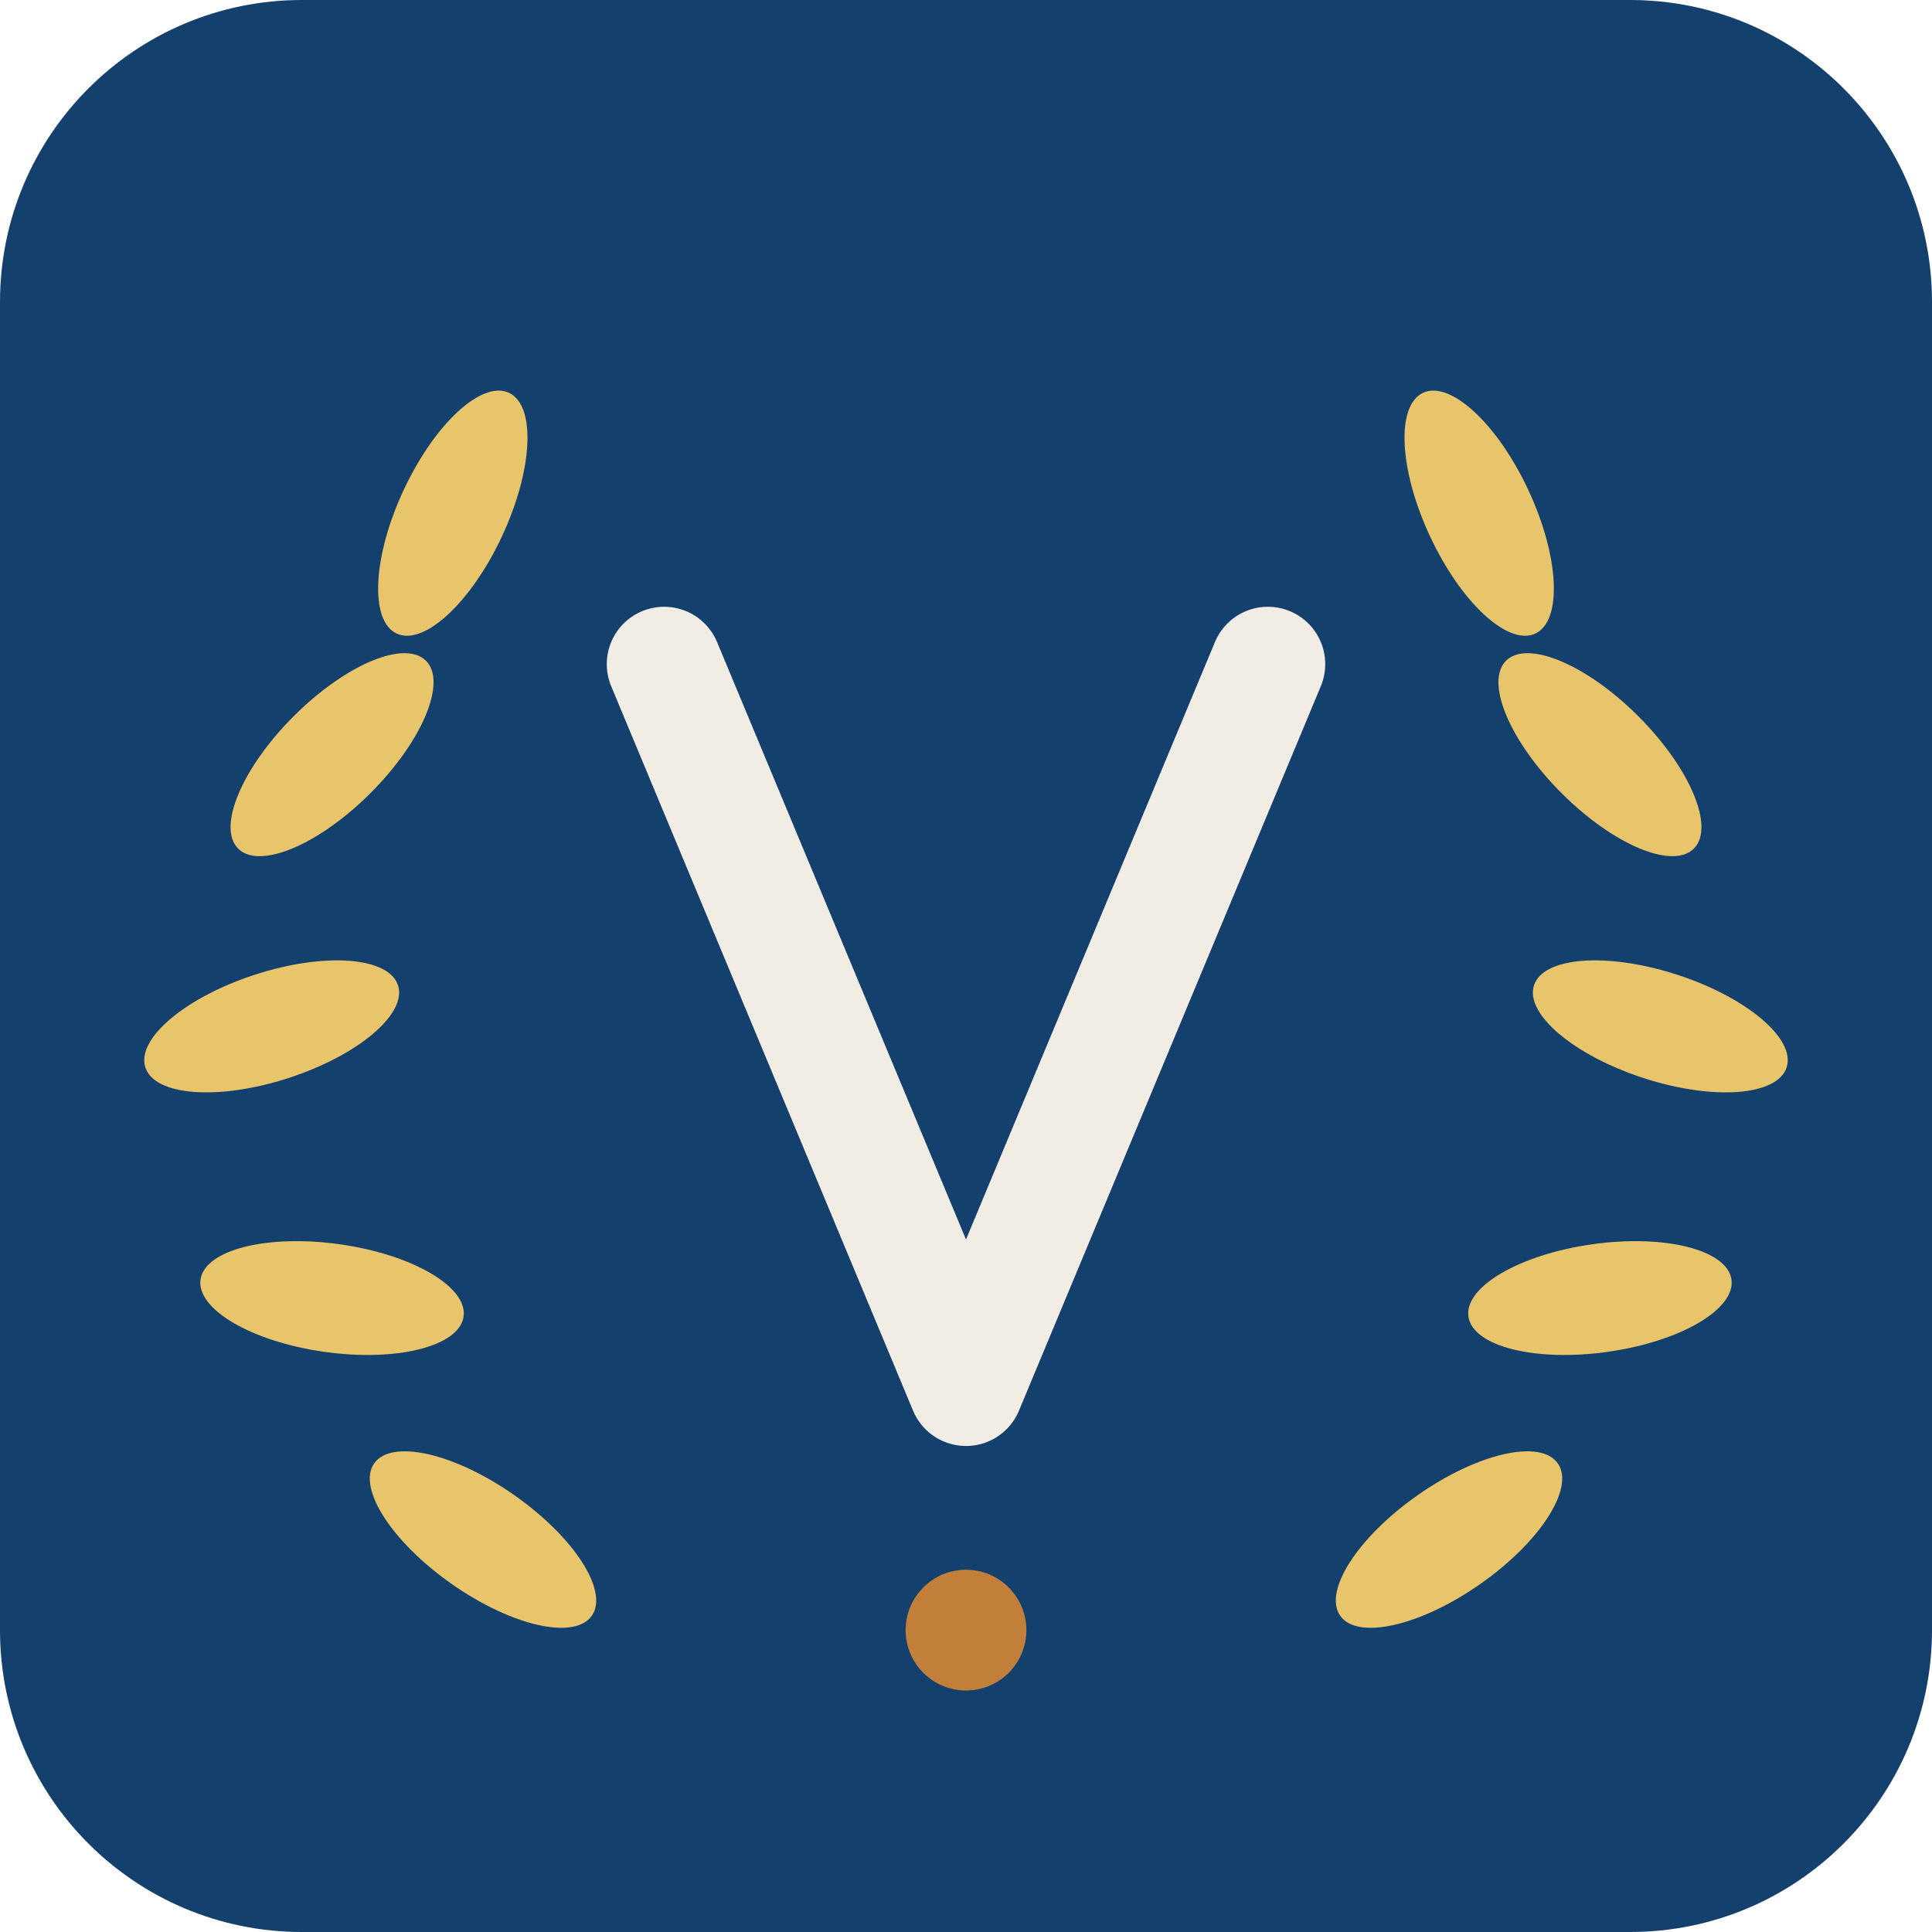
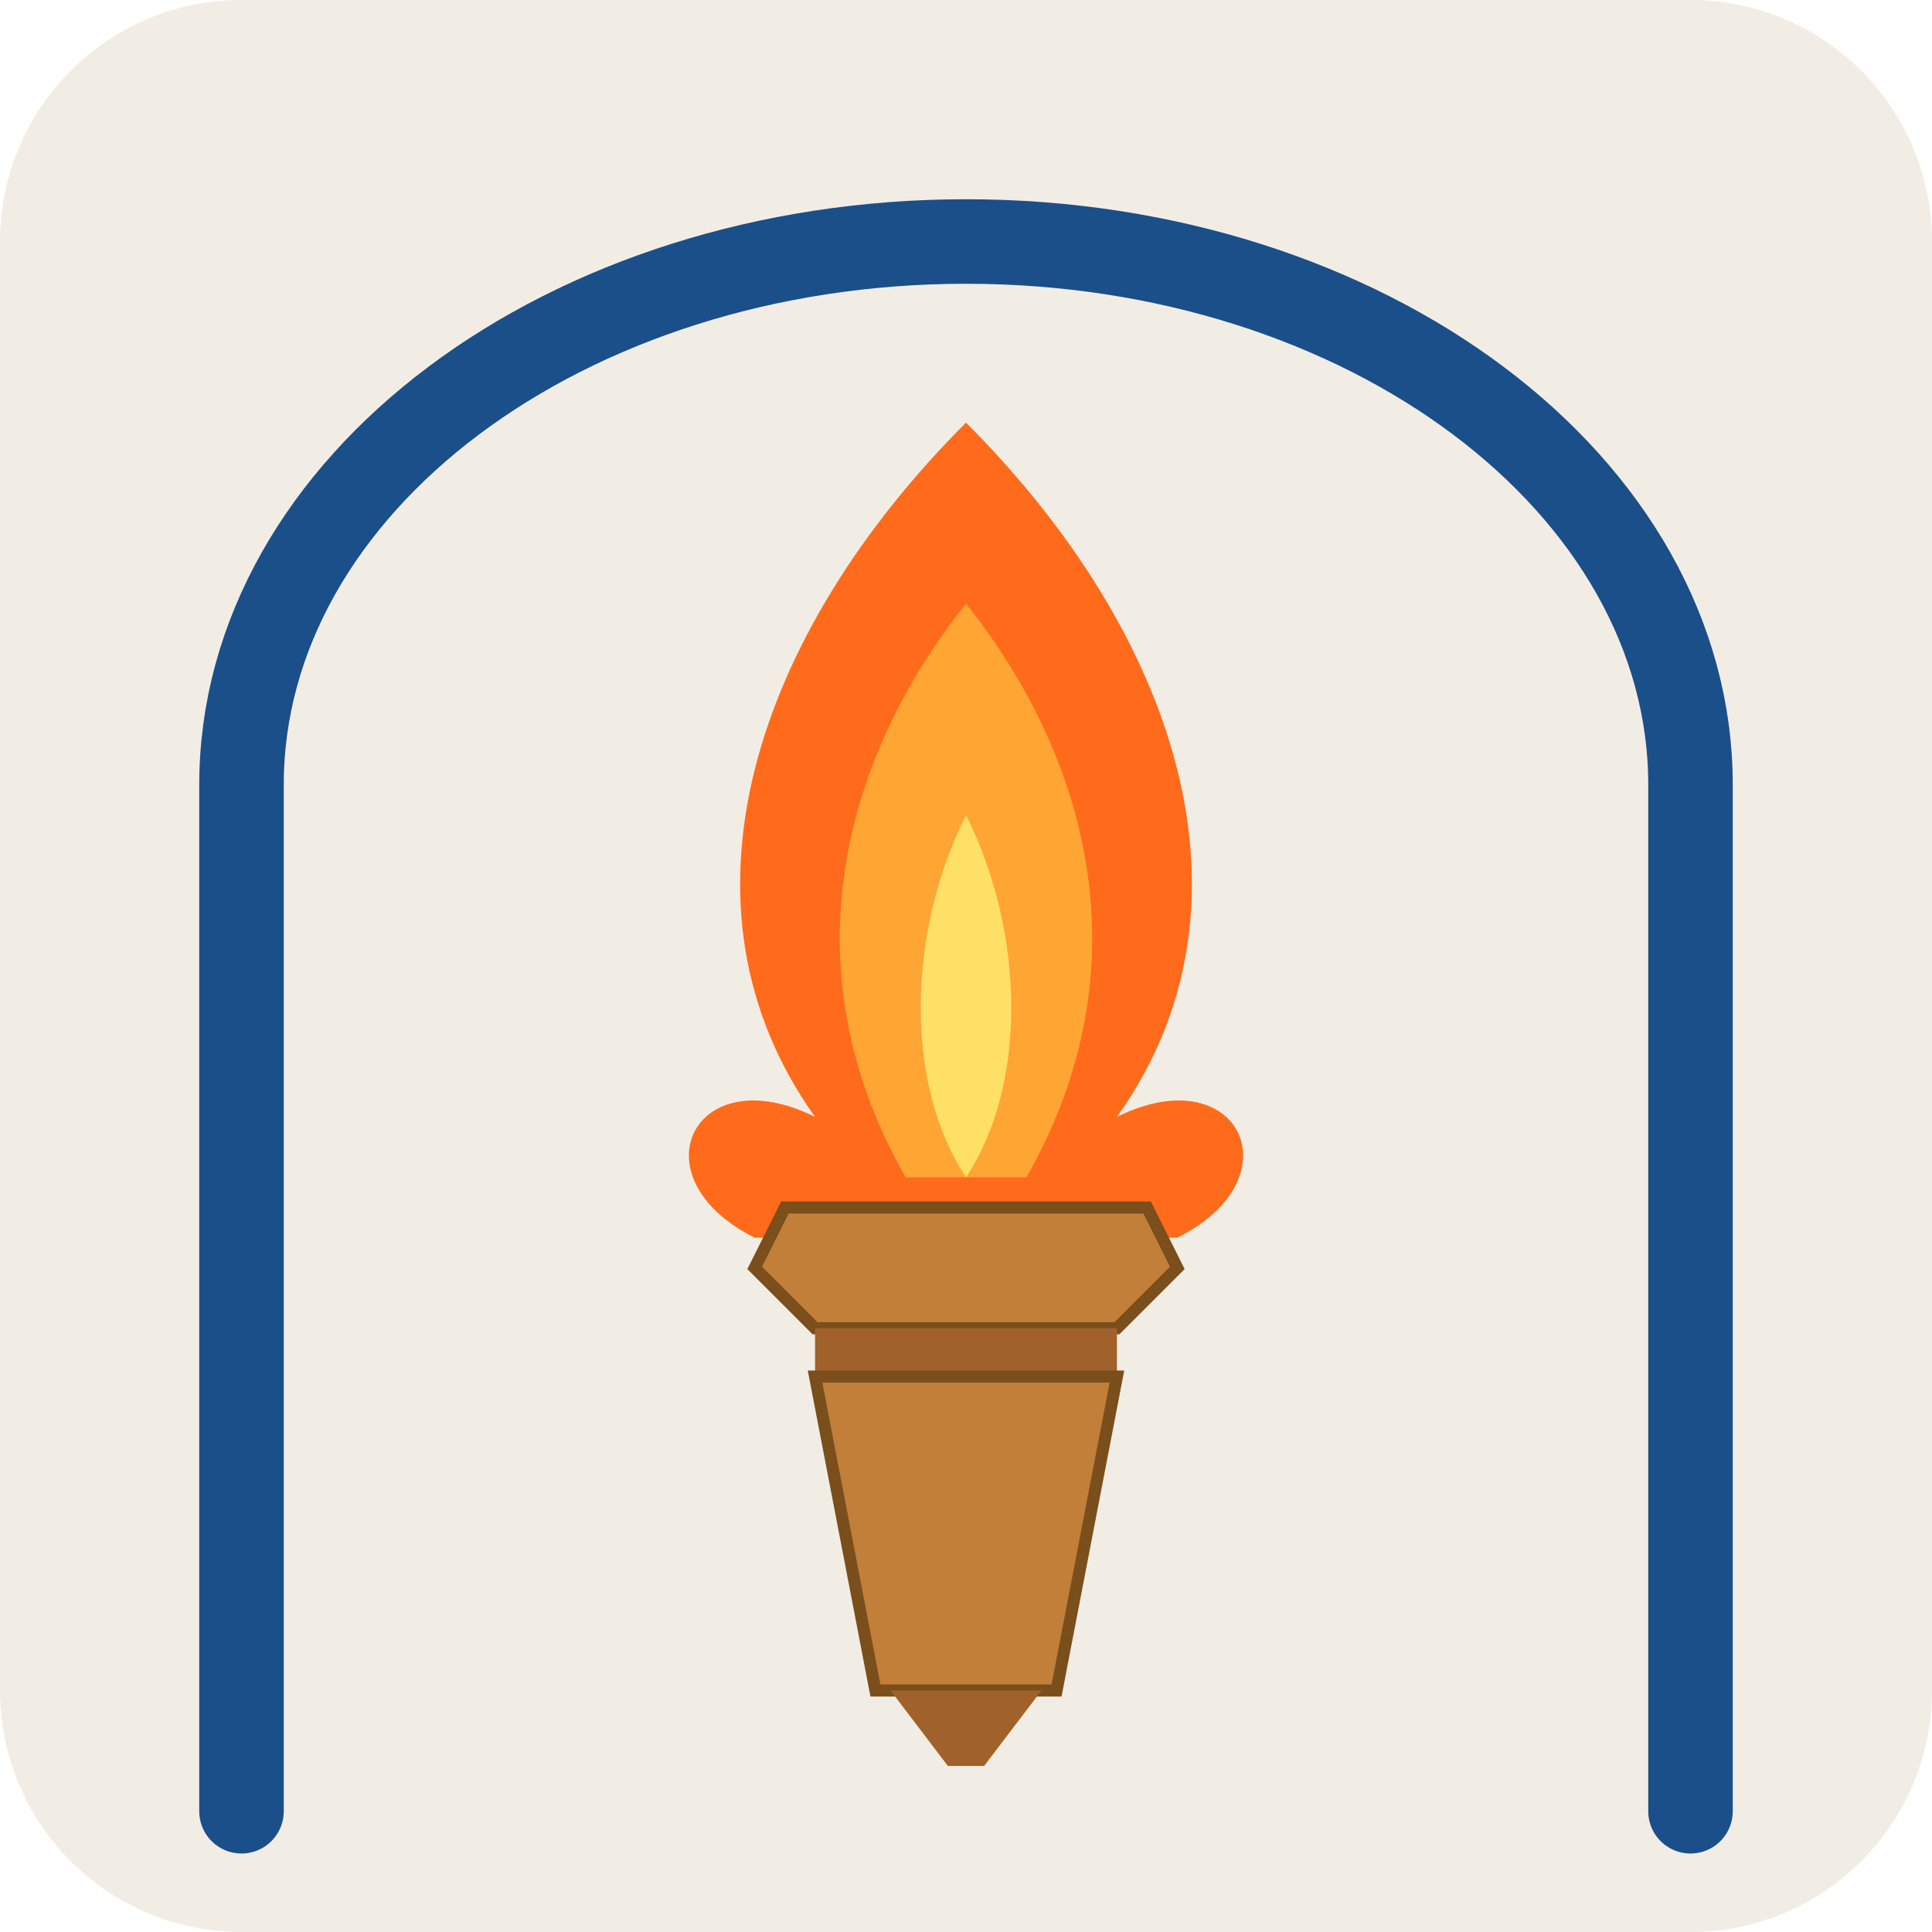
<svg xmlns="http://www.w3.org/2000/svg" viewBox="0 0 64 64">
-   <rect width="64" height="64" rx="10" fill="#14406E" />
-   <g fill="#E8C46A">
-     <ellipse cx="0" cy="0" rx="4.4" ry="1.8" transform="translate(15 17) rotate(-65)" />
-     <ellipse cx="0" cy="0" rx="4.4" ry="1.8" transform="translate(11 25) rotate(-45)" />
-     <ellipse cx="0" cy="0" rx="4.4" ry="1.8" transform="translate(9 34) rotate(-18)" />
-     <ellipse cx="0" cy="0" rx="4.4" ry="1.8" transform="translate(11 43) rotate(8)" />
-     <ellipse cx="0" cy="0" rx="4.4" ry="1.8" transform="translate(16 51) rotate(35)" />
-   </g>
-   <g fill="#E8C46A">
-     <ellipse cx="0" cy="0" rx="4.4" ry="1.8" transform="translate(49 17) rotate(65)" />
-     <ellipse cx="0" cy="0" rx="4.4" ry="1.8" transform="translate(53 25) rotate(45)" />
-     <ellipse cx="0" cy="0" rx="4.4" ry="1.8" transform="translate(55 34) rotate(18)" />
-     <ellipse cx="0" cy="0" rx="4.4" ry="1.8" transform="translate(53 43) rotate(-8)" />
-     <ellipse cx="0" cy="0" rx="4.4" ry="1.8" transform="translate(48 51) rotate(-35)" />
-   </g>
-   <circle cx="32" cy="54" r="2" fill="#C17F3A" />
-   <path d="M 22 22 L 32 46 L 42 22" fill="none" stroke="#F2EDE4" stroke-width="3.8" stroke-linecap="round" stroke-linejoin="round" />
+   <rect width="64" height="64" rx="8" fill="#F2EDE4" />
+   <path d="M 8 60 L 8 26 A 24 18 0 0 1 56 26 L 56 60" fill="none" stroke="#1B4F8A" stroke-width="2.8" stroke-linejoin="round" stroke-linecap="round" />
+   <path d="M 32 14            C 25 21, 22 30, 27 37            C 23 35, 21 39, 25 41            L 39 41            C 43 39, 41 35, 37 37            C 42 30, 39 21, 32 14 Z" fill="#FF6B1A" />
+   <path d="M 32 20            C 28 25, 26 32, 30 39            L 34 39            C 38 32, 36 25, 32 20 Z" fill="#FFA533" />
+   <path d="M 32 27            C 30 31, 30 36, 32 39            C 34 36, 34 31, 32 27 Z" fill="#FFE066" />
+   <path d="M 25 42 L 26 40 L 38 40 L 39 42 L 37 44 L 27 44 Z" fill="#C17F3A" stroke="#7A4F1C" stroke-width="0.4" />
+   <rect x="27" y="44" width="10" height="1.6" fill="#A0622A" />
+   <path d="M 27 45.6 L 29 56 L 35 56 L 37 45.6 Z" fill="#C17F3A" stroke="#7A4F1C" stroke-width="0.4" />
+   <path d="M 29.5 56 L 31.4 58.5 L 32.6 58.5 L 34.5 56 Z" fill="#A0622A" />
</svg>
